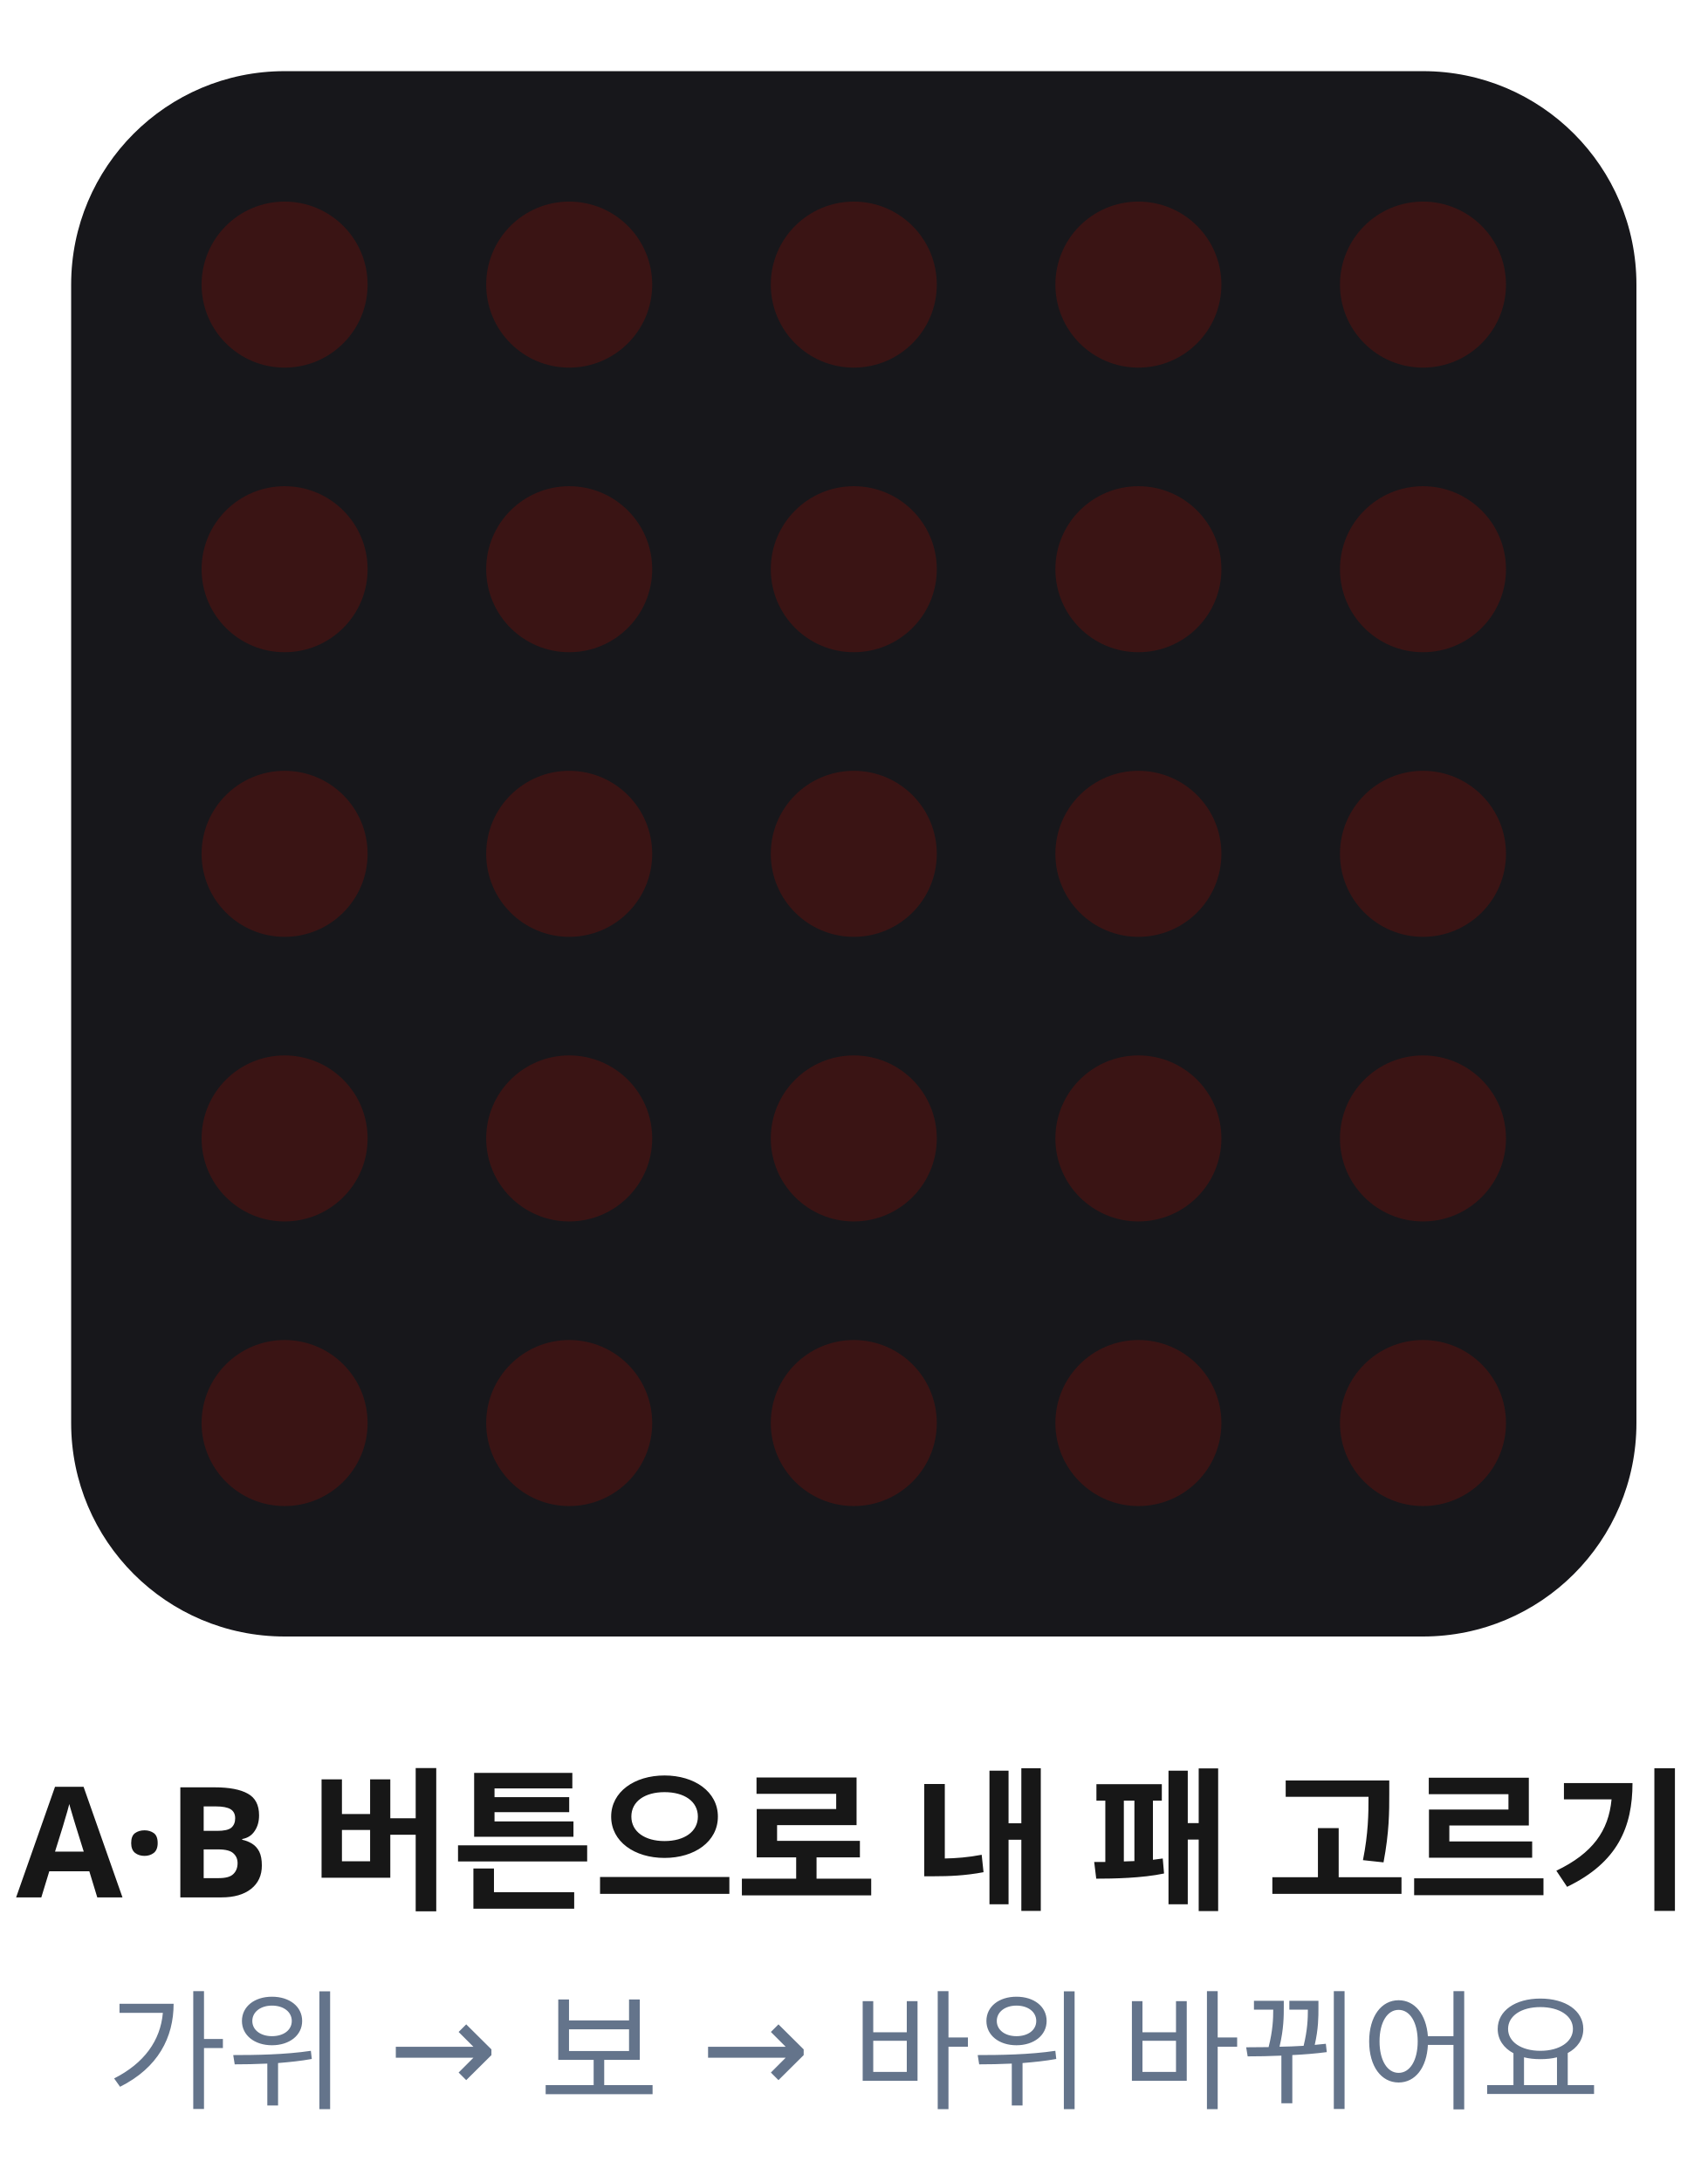
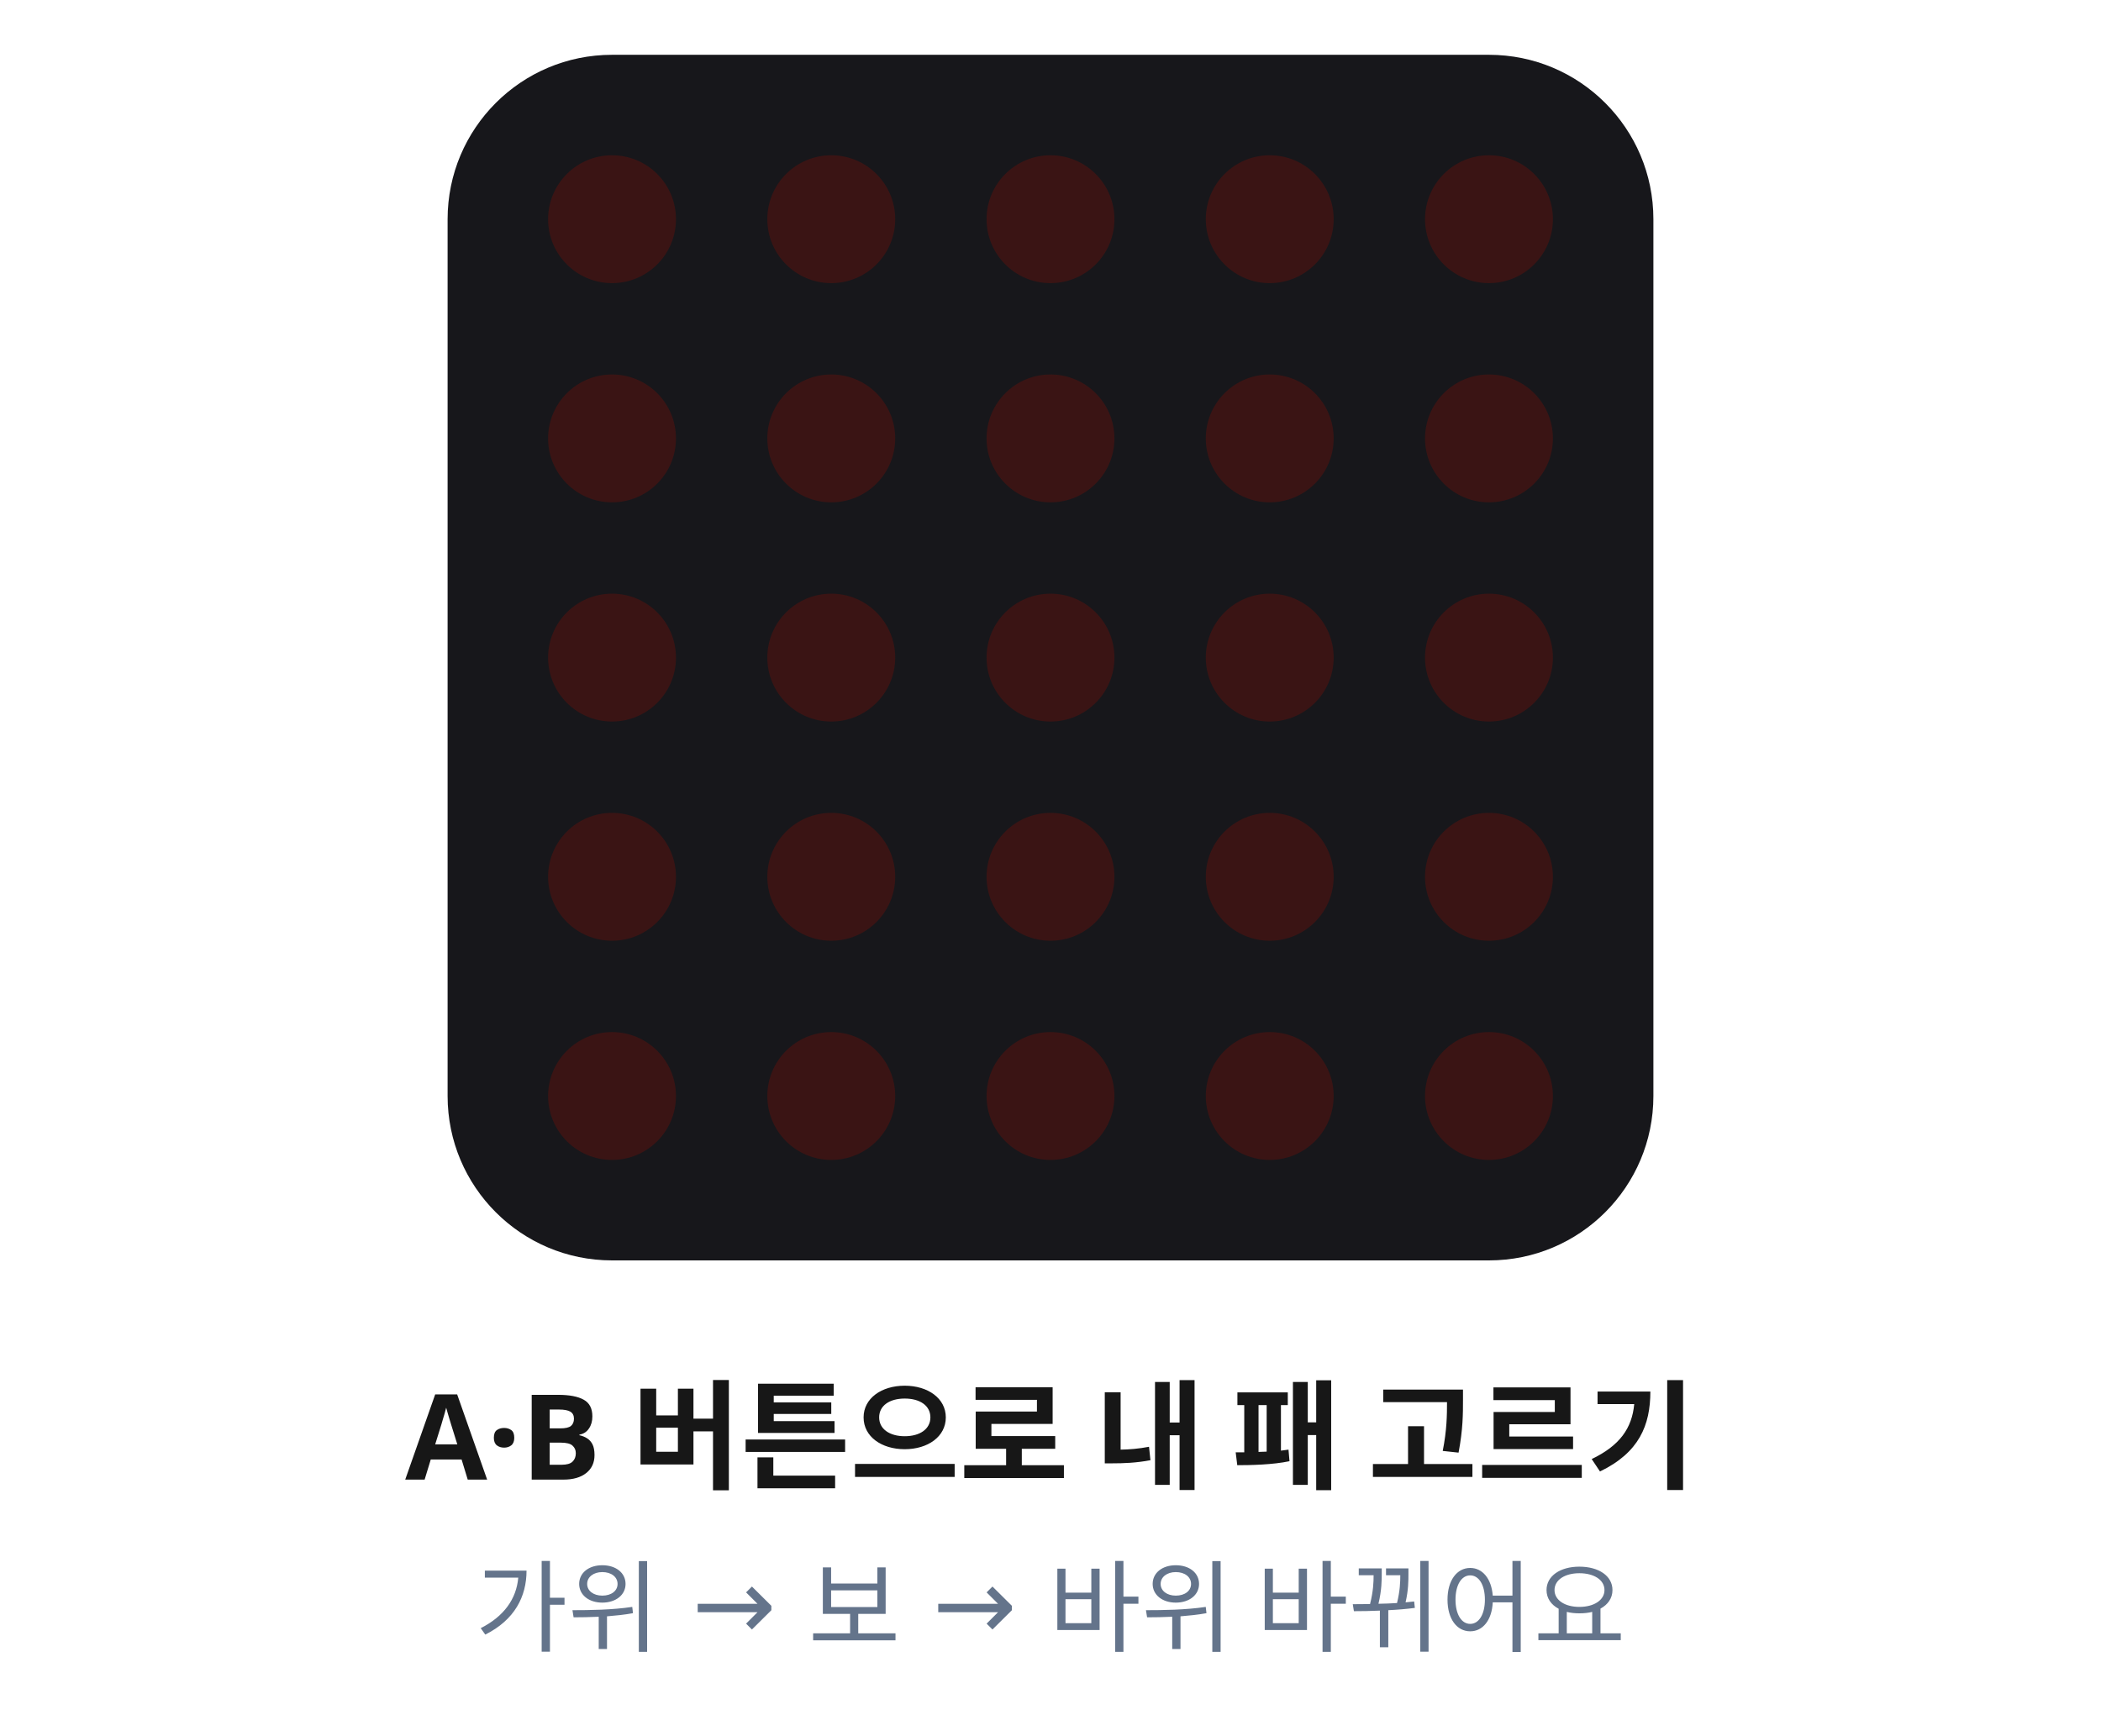
- <svg xmlns="http://www.w3.org/2000/svg" viewBox="0 0 144 184" font-family="'Noto Sans KR','Malgun Gothic','Apple SD Gothic Neo',sans-serif">
-   <style>.fr{opacity:0;animation:sh 3s steps(1) infinite}@keyframes sh{0%,27%{opacity:1}28%,100%{opacity:0}}
-   #logo{opacity:0.35}</style>
-   <rect x="6" y="6" width="132" height="132" rx="18" fill="#17171b" />
-   <g fill="#3a1414">
-     <circle cx="24" cy="24" r="7" />
-     <circle cx="48" cy="24" r="7" />
-     <circle cx="72" cy="24" r="7" />
-     <circle cx="96" cy="24" r="7" />
-     <circle cx="120" cy="24" r="7" />
-     <circle cx="24" cy="48" r="7" />
-     <circle cx="48" cy="48" r="7" />
-     <circle cx="72" cy="48" r="7" />
-     <circle cx="96" cy="48" r="7" />
-     <circle cx="120" cy="48" r="7" />
-     <circle cx="24" cy="72" r="7" />
-     <circle cx="48" cy="72" r="7" />
-     <circle cx="72" cy="72" r="7" />
-     <circle cx="96" cy="72" r="7" />
-     <circle cx="120" cy="72" r="7" />
-     <circle cx="24" cy="96" r="7" />
-     <circle cx="48" cy="96" r="7" />
-     <circle cx="72" cy="96" r="7" />
-     <circle cx="96" cy="96" r="7" />
-     <circle cx="120" cy="96" r="7" />
-     <circle cx="24" cy="120" r="7" />
-     <circle cx="48" cy="120" r="7" />
-     <circle cx="72" cy="120" r="7" />
-     <circle cx="96" cy="120" r="7" />
-     <circle cx="120" cy="120" r="7" />
+ <svg xmlns="http://www.w3.org/2000/svg" viewBox="0 0 230 190" font-family="'Noto Sans KR','Malgun Gothic','Apple SD Gothic Neo',sans-serif">
+   <style>.fr{opacity:0;animation:sh 3s steps(1) infinite}@keyframes sh{0%,27%{opacity:1}28%,100%{opacity:0}}</style>
+   <g transform="translate(43,0)">
+     <rect x="6" y="6" width="132" height="132" rx="18" fill="#17171b" />
+     <g fill="#3a1414">
+       <circle cx="24" cy="24" r="7" />
+       <circle cx="48" cy="24" r="7" />
+       <circle cx="72" cy="24" r="7" />
+       <circle cx="96" cy="24" r="7" />
+       <circle cx="120" cy="24" r="7" />
+       <circle cx="24" cy="48" r="7" />
+       <circle cx="48" cy="48" r="7" />
+       <circle cx="72" cy="48" r="7" />
+       <circle cx="96" cy="48" r="7" />
+       <circle cx="120" cy="48" r="7" />
+       <circle cx="24" cy="72" r="7" />
+       <circle cx="48" cy="72" r="7" />
+       <circle cx="72" cy="72" r="7" />
+       <circle cx="96" cy="72" r="7" />
+       <circle cx="120" cy="72" r="7" />
+       <circle cx="24" cy="96" r="7" />
+       <circle cx="48" cy="96" r="7" />
+       <circle cx="72" cy="96" r="7" />
+       <circle cx="96" cy="96" r="7" />
+       <circle cx="120" cy="96" r="7" />
+       <circle cx="24" cy="120" r="7" />
+       <circle cx="48" cy="120" r="7" />
+       <circle cx="72" cy="120" r="7" />
+       <circle cx="96" cy="120" r="7" />
+       <circle cx="120" cy="120" r="7" />
+     </g>
+     <g class="fr" fill="#ff5a5a" style="animation-delay:0s">
+       <circle cx="24" cy="24" r="7" />
+       <circle cx="48" cy="24" r="7" />
+       <circle cx="120" cy="24" r="7" />
+       <circle cx="24" cy="48" r="7" />
+       <circle cx="48" cy="48" r="7" />
+       <circle cx="96" cy="48" r="7" />
+       <circle cx="72" cy="72" r="7" />
+       <circle cx="24" cy="96" r="7" />
+       <circle cx="48" cy="96" r="7" />
+       <circle cx="96" cy="96" r="7" />
+       <circle cx="24" cy="120" r="7" />
+       <circle cx="48" cy="120" r="7" />
+       <circle cx="120" cy="120" r="7" />
+     </g>
+     <g class="fr" fill="#ff5a5a" style="animation-delay:1s">
+       <circle cx="48" cy="24" r="7" />
+       <circle cx="72" cy="24" r="7" />
+       <circle cx="96" cy="24" r="7" />
+       <circle cx="48" cy="48" r="7" />
+       <circle cx="72" cy="48" r="7" />
+       <circle cx="96" cy="48" r="7" />
+       <circle cx="120" cy="48" r="7" />
+       <circle cx="48" cy="72" r="7" />
+       <circle cx="72" cy="72" r="7" />
+       <circle cx="96" cy="72" r="7" />
+       <circle cx="120" cy="72" r="7" />
+       <circle cx="24" cy="96" r="7" />
+       <circle cx="48" cy="96" r="7" />
+       <circle cx="72" cy="96" r="7" />
+       <circle cx="96" cy="96" r="7" />
+       <circle cx="120" cy="96" r="7" />
+       <circle cx="24" cy="120" r="7" />
+       <circle cx="48" cy="120" r="7" />
+       <circle cx="72" cy="120" r="7" />
+       <circle cx="96" cy="120" r="7" />
+       <circle cx="120" cy="120" r="7" />
+     </g>
+     <g class="fr" fill="#ff5a5a" style="animation-delay:2s">
+       <circle cx="48" cy="48" r="7" />
+       <circle cx="72" cy="48" r="7" />
+       <circle cx="96" cy="48" r="7" />
+       <circle cx="48" cy="72" r="7" />
+       <circle cx="72" cy="72" r="7" />
+       <circle cx="96" cy="72" r="7" />
+       <circle cx="48" cy="96" r="7" />
+       <circle cx="72" cy="96" r="7" />
+       <circle cx="96" cy="96" r="7" />
+     </g>
  </g>
-   <g fill="transparent">
-     <circle cx="72" cy="24" r="7" />
-     <circle cx="96" cy="24" r="7" />
-     <circle cx="72" cy="48" r="7" />
-     <circle cx="120" cy="48" r="7" />
-     <circle cx="24" cy="72" r="7" />
-     <circle cx="48" cy="72" r="7" />
-     <circle cx="96" cy="72" r="7" />
-     <circle cx="120" cy="72" r="7" />
-     <circle cx="72" cy="96" r="7" />
-     <circle cx="120" cy="96" r="7" />
-     <circle cx="72" cy="120" r="7" />
-     <circle cx="96" cy="120" r="7" />
-   </g>
-   <g fill="#ff5a5a" class="fr" style="animation-delay:0s">
-     <circle cx="24" cy="24" r="7" />
-     <circle cx="48" cy="24" r="7" />
-     <circle cx="120" cy="24" r="7" />
-     <circle cx="24" cy="48" r="7" />
-     <circle cx="48" cy="48" r="7" />
-     <circle cx="96" cy="48" r="7" />
-     <circle cx="72" cy="72" r="7" />
-     <circle cx="24" cy="96" r="7" />
-     <circle cx="48" cy="96" r="7" />
-     <circle cx="96" cy="96" r="7" />
-     <circle cx="24" cy="120" r="7" />
-     <circle cx="48" cy="120" r="7" />
-     <circle cx="120" cy="120" r="7" />
-   </g>
-   <g fill="transparent">
-     <circle cx="24" cy="24" r="7" />
-     <circle cx="120" cy="24" r="7" />
-     <circle cx="24" cy="48" r="7" />
-     <circle cx="24" cy="72" r="7" />
-   </g>
-   <g fill="#ff5a5a" class="fr" style="animation-delay:1s">
-     <circle cx="48" cy="24" r="7" />
-     <circle cx="72" cy="24" r="7" />
-     <circle cx="96" cy="24" r="7" />
-     <circle cx="48" cy="48" r="7" />
-     <circle cx="72" cy="48" r="7" />
-     <circle cx="96" cy="48" r="7" />
-     <circle cx="120" cy="48" r="7" />
-     <circle cx="48" cy="72" r="7" />
-     <circle cx="72" cy="72" r="7" />
-     <circle cx="96" cy="72" r="7" />
-     <circle cx="120" cy="72" r="7" />
-     <circle cx="24" cy="96" r="7" />
-     <circle cx="48" cy="96" r="7" />
-     <circle cx="72" cy="96" r="7" />
-     <circle cx="96" cy="96" r="7" />
-     <circle cx="120" cy="96" r="7" />
-     <circle cx="24" cy="120" r="7" />
-     <circle cx="48" cy="120" r="7" />
-     <circle cx="72" cy="120" r="7" />
-     <circle cx="96" cy="120" r="7" />
-     <circle cx="120" cy="120" r="7" />
-   </g>
-   <g fill="transparent">
-     <circle cx="24" cy="24" r="7" />
-     <circle cx="48" cy="24" r="7" />
-     <circle cx="72" cy="24" r="7" />
-     <circle cx="96" cy="24" r="7" />
-     <circle cx="120" cy="24" r="7" />
-     <circle cx="24" cy="48" r="7" />
-     <circle cx="120" cy="48" r="7" />
-     <circle cx="24" cy="72" r="7" />
-     <circle cx="120" cy="72" r="7" />
-     <circle cx="24" cy="96" r="7" />
-     <circle cx="120" cy="96" r="7" />
-     <circle cx="24" cy="120" r="7" />
-     <circle cx="48" cy="120" r="7" />
-     <circle cx="72" cy="120" r="7" />
-     <circle cx="96" cy="120" r="7" />
-     <circle cx="120" cy="120" r="7" />
-   </g>
-   <g fill="#ff5a5a" class="fr" style="animation-delay:2s">
-     <circle cx="48" cy="48" r="7" />
-     <circle cx="72" cy="48" r="7" />
-     <circle cx="96" cy="48" r="7" />
-     <circle cx="48" cy="72" r="7" />
-     <circle cx="72" cy="72" r="7" />
-     <circle cx="96" cy="72" r="7" />
-     <circle cx="48" cy="96" r="7" />
-     <circle cx="72" cy="96" r="7" />
-     <circle cx="96" cy="96" r="7" />
-   </g>
-   <text x="72" y="160" text-anchor="middle" font-size="13" font-weight="700" fill="#171717">A·B 버튼으로 내 패 고르기</text>
-   <text x="72" y="177" text-anchor="middle" font-size="11" fill="#64748b">가위 → 보 → 바위 바뀌어요</text>
+   <text x="115" y="162" text-anchor="middle" font-size="13" font-weight="700" fill="#171717">A·B 버튼으로 내 패 고르기</text>
+   <text x="115" y="180" text-anchor="middle" font-size="11" fill="#64748b">가위 → 보 → 바위 바뀌어요</text>
</svg>
